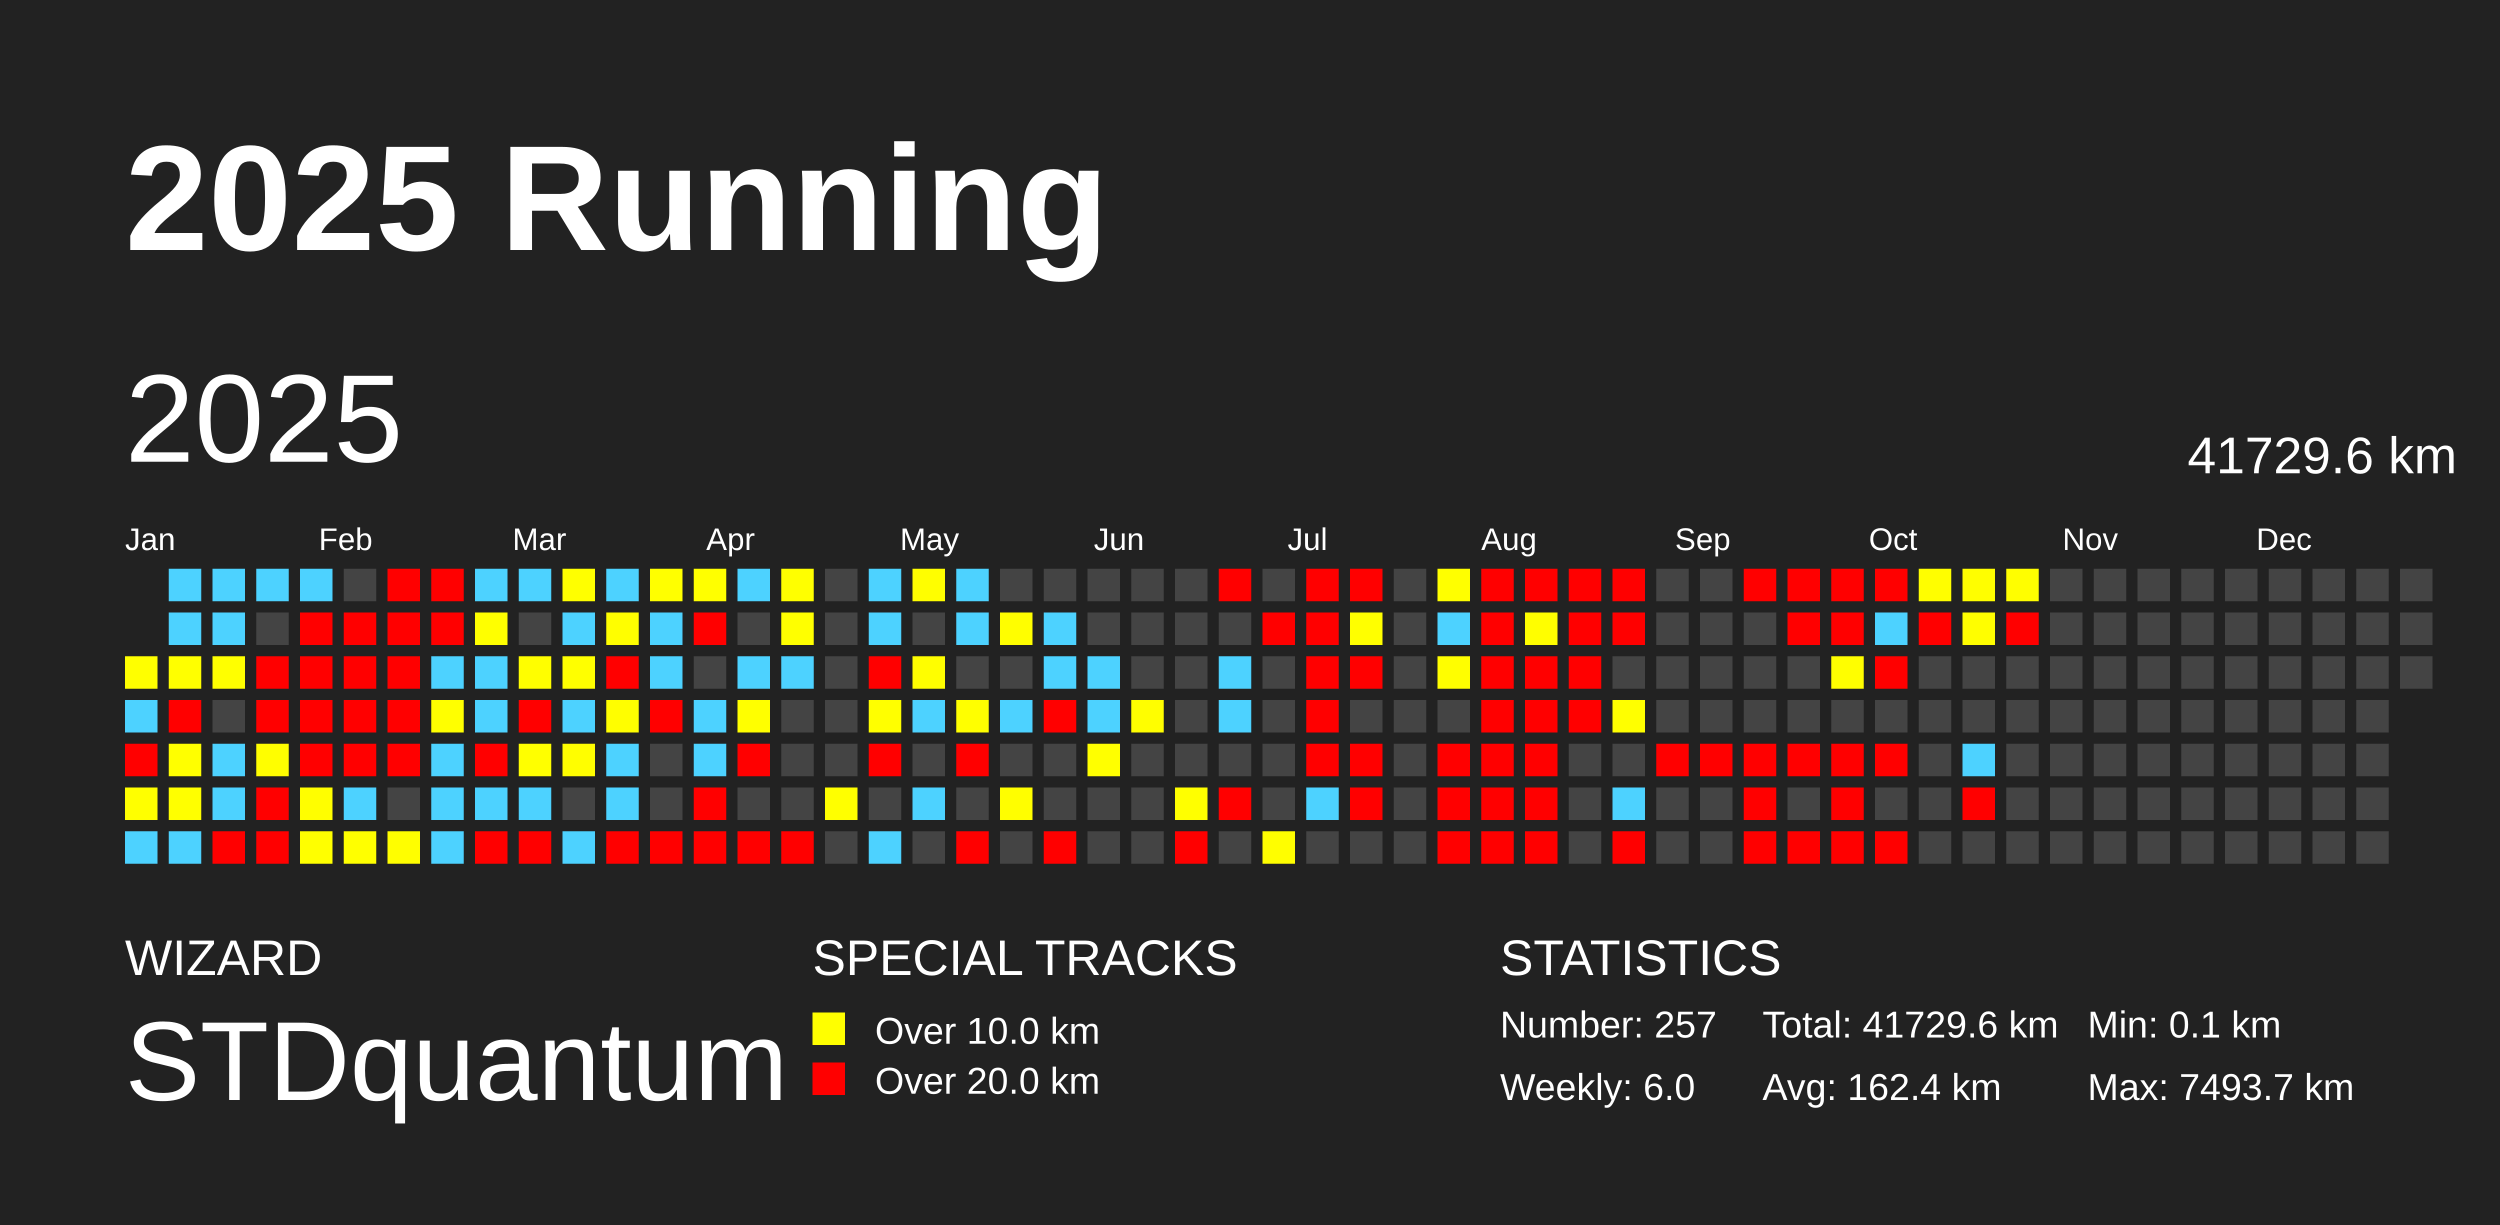
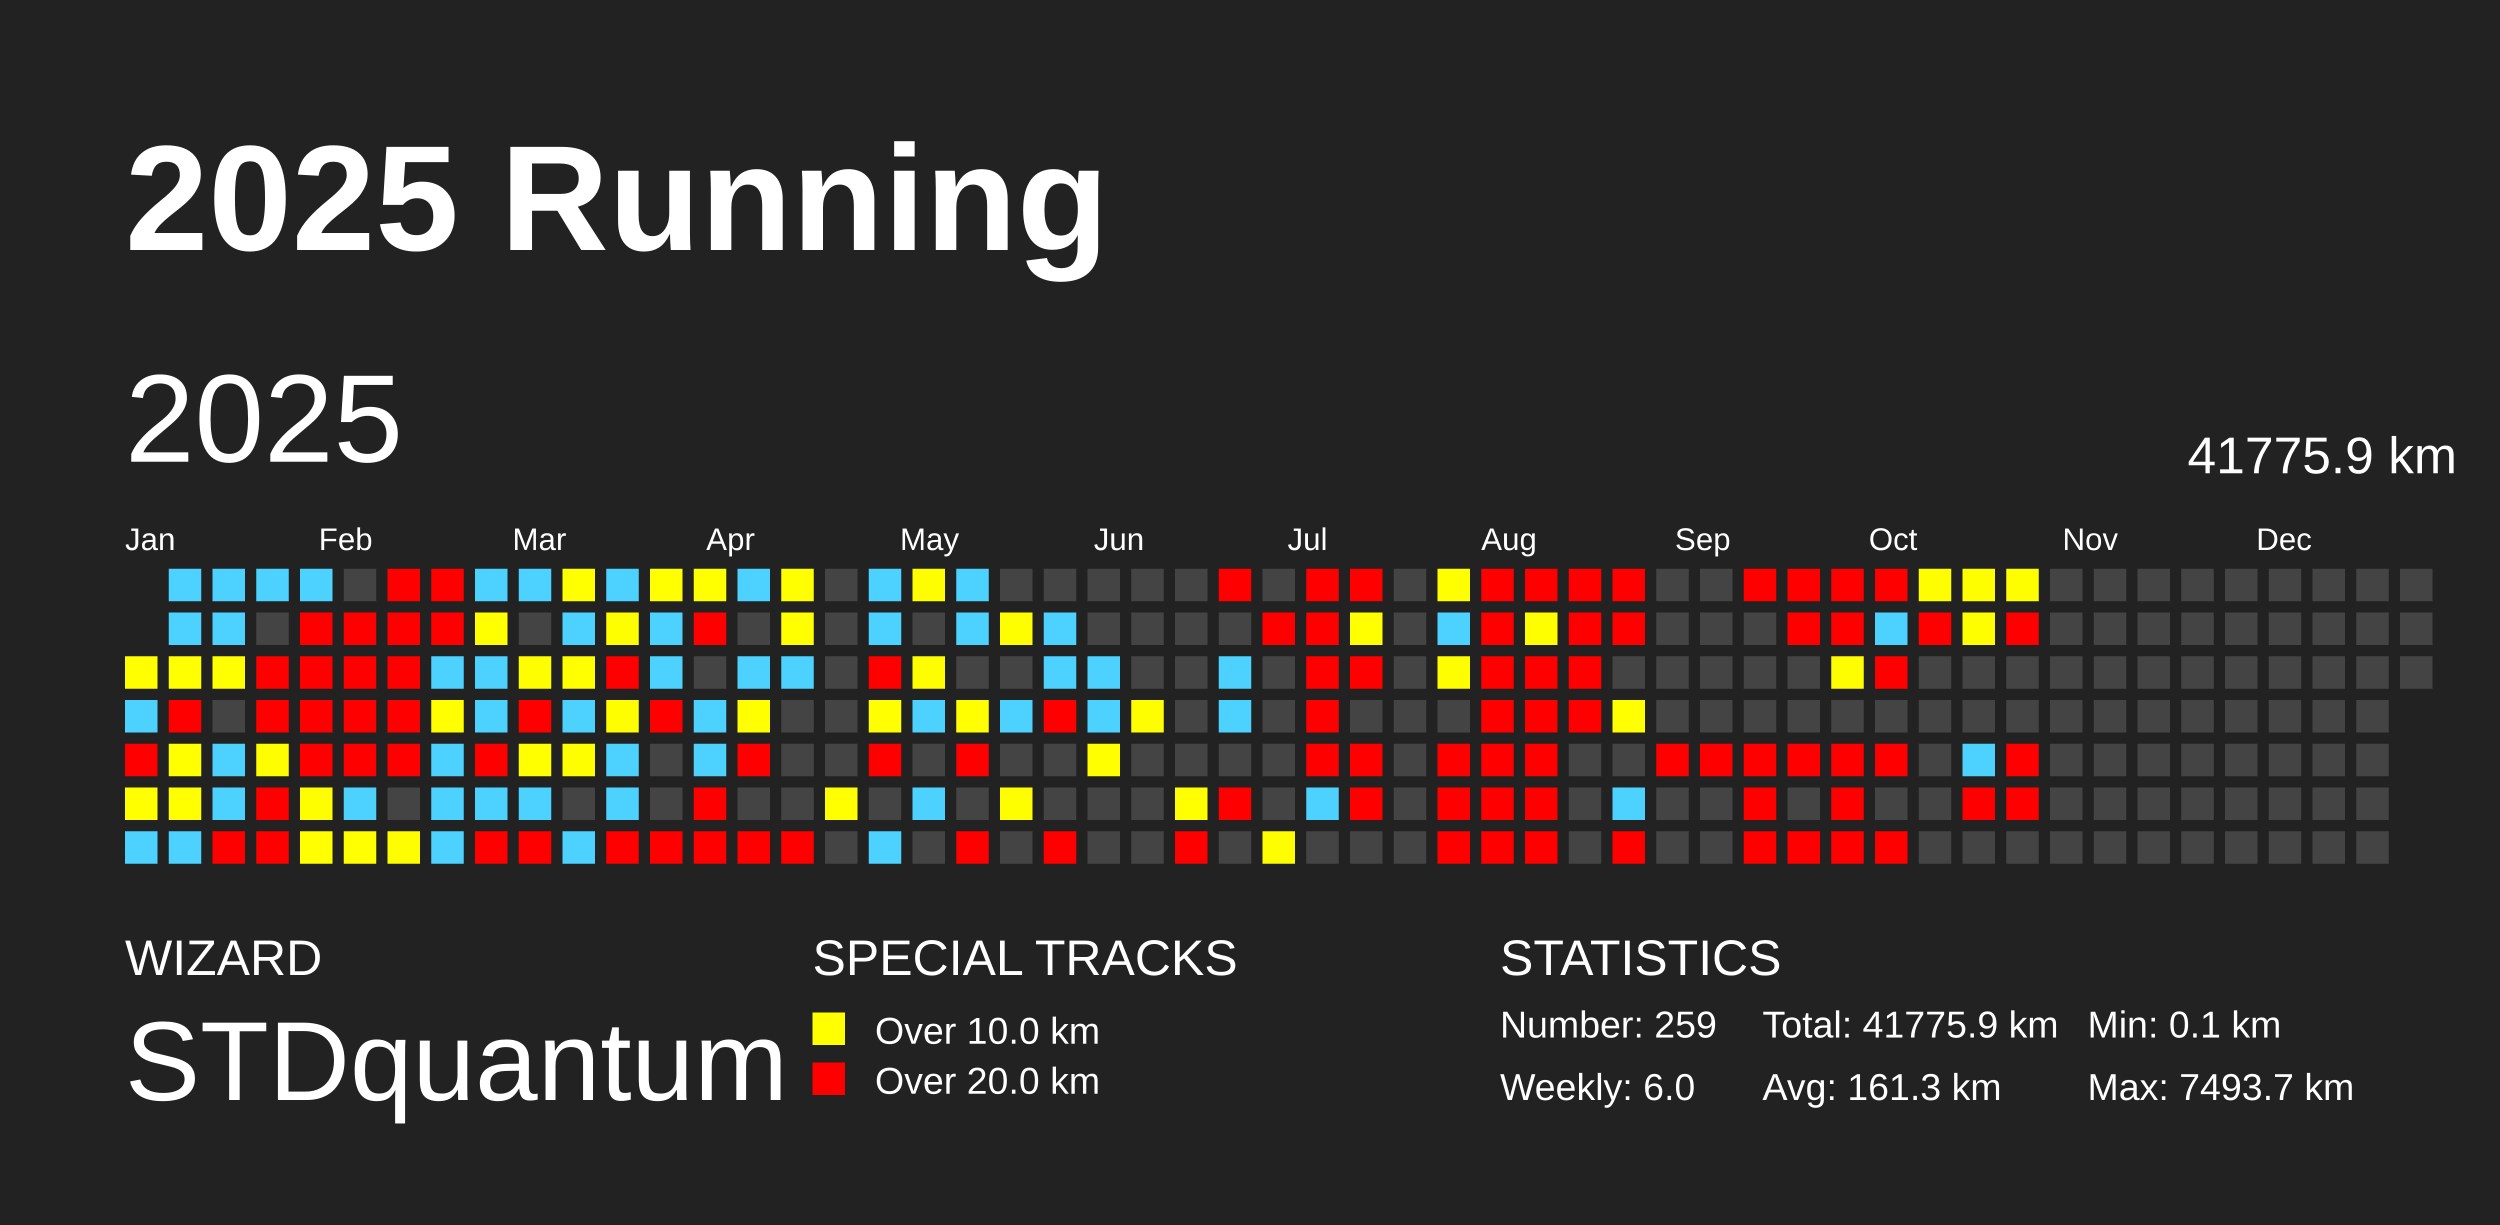
<svg xmlns="http://www.w3.org/2000/svg" baseProfile="full" height="98mm" version="1.1" viewBox="0,0,200,98" width="200mm">
  <defs />
  <rect fill="#222222" height="98" width="200" x="0" y="0" />
  <text fill="#FFFFFF" style="font-size:12px; font-family:Arial; font-weight:bold;" x="10" y="20">2025 Running</text>
  <text fill="#FFFFFF" style="font-size:4px; font-family:Arial" x="10" y="78">WIZARD</text>
  <text fill="#FFFFFF" style="font-size:9px; font-family:Arial" x="10" y="88">STDquantum</text>
  <text fill="#FFFFFF" style="font-size:4px; font-family:Arial" x="65" y="78">SPECIAL TRACKS</text>
  <rect fill="yellow" height="2.6" width="2.6" x="65" y="81" />
  <text fill="#FFFFFF" style="font-size:3px; font-family:Arial" x="70" y="83.5">Over 10.0 km</text>
  <rect fill="red" height="2.6" width="2.6" x="65" y="85" />
  <text fill="#FFFFFF" style="font-size:3px; font-family:Arial" x="70" y="87.5">Over 20.0 km</text>
  <text fill="#FFFFFF" style="font-size:4px; font-family:Arial" x="120" y="78">STATISTICS</text>
-   <text fill="#FFFFFF" style="font-size:3px; font-family:Arial" x="120" y="83">Number: 257</text>
+   <text fill="#FFFFFF" style="font-size:3px; font-family:Arial" x="120" y="83">Number: 259</text>
  <text fill="#FFFFFF" style="font-size:3px; font-family:Arial" x="120" y="88">Weekly: 6.0</text>
-   <text fill="#FFFFFF" style="font-size:3px; font-family:Arial" x="141" y="83">Total: 41729.6 km</text>
-   <text fill="#FFFFFF" style="font-size:3px; font-family:Arial" x="141" y="88">Avg: 162.4 km</text>
+   <text fill="#FFFFFF" style="font-size:3px; font-family:Arial" x="141" y="83">Total: 41775.9 km</text>
+   <text fill="#FFFFFF" style="font-size:3px; font-family:Arial" x="141" y="88">Avg: 161.3 km</text>
  <text fill="#FFFFFF" style="font-size:3px; font-family:Arial" x="167" y="83">Min: 0.1 km</text>
  <text fill="#FFFFFF" style="font-size:3px; font-family:Arial" x="167" y="88">Max: 7493.7 km</text>
  <text dominant-baseline="hanging" fill="#FFFFFF" style="font-size:10.0px; font-family:Arial;" x="10" y="30">2025</text>
-   <text dominant-baseline="hanging" fill="#FFFFFF" style="font-size:4.125px; font-family:Arial;" x="175" y="35">41729.6 km</text>
+   <text dominant-baseline="hanging" fill="#FFFFFF" style="font-size:4.125px; font-family:Arial;" x="175" y="35">41775.9 km</text>
  <text fill="#FFFFFF" style="font-size:2.5px; font-family:Arial" x="10.0" y="44">Jan</text>
  <text fill="#FFFFFF" style="font-size:2.5px; font-family:Arial" x="25.5" y="44">Feb</text>
  <text fill="#FFFFFF" style="font-size:2.5px; font-family:Arial" x="41.0" y="44">Mar</text>
  <text fill="#FFFFFF" style="font-size:2.5px; font-family:Arial" x="56.5" y="44">Apr</text>
  <text fill="#FFFFFF" style="font-size:2.5px; font-family:Arial" x="72.0" y="44">May</text>
  <text fill="#FFFFFF" style="font-size:2.5px; font-family:Arial" x="87.5" y="44">Jun</text>
  <text fill="#FFFFFF" style="font-size:2.5px; font-family:Arial" x="103.0" y="44">Jul</text>
  <text fill="#FFFFFF" style="font-size:2.5px; font-family:Arial" x="118.5" y="44">Aug</text>
  <text fill="#FFFFFF" style="font-size:2.5px; font-family:Arial" x="134.0" y="44">Sep</text>
  <text fill="#FFFFFF" style="font-size:2.5px; font-family:Arial" x="149.5" y="44">Oct</text>
  <text fill="#FFFFFF" style="font-size:2.5px; font-family:Arial" x="165.0" y="44">Nov</text>
  <text fill="#FFFFFF" style="font-size:2.5px; font-family:Arial" x="180.5" y="44">Dec</text>
  <rect fill="#ffff00" height="2.6" width="2.6" x="10.0" y="52.5" />
  <rect fill="#4dd2ff" height="2.6" width="2.6" x="10.0" y="56.0" />
  <rect fill="red" height="2.6" width="2.6" x="10.0" y="59.5" />
  <rect fill="#ffff00" height="2.6" width="2.6" x="10.0" y="63.0" />
  <rect fill="#4dd2ff" height="2.6" width="2.6" x="10.0" y="66.5" />
  <rect fill="#4dd2ff" height="2.6" width="2.6" x="13.5" y="45.5" />
  <rect fill="#4dd2ff" height="2.6" width="2.6" x="13.5" y="49.0" />
  <rect fill="#ffff00" height="2.6" width="2.6" x="13.5" y="52.5" />
  <rect fill="red" height="2.6" width="2.6" x="13.5" y="56.0" />
  <rect fill="#ffff00" height="2.6" width="2.6" x="13.5" y="59.5" />
  <rect fill="#ffff00" height="2.6" width="2.6" x="13.5" y="63.0" />
  <rect fill="#4dd2ff" height="2.6" width="2.6" x="13.5" y="66.5" />
  <rect fill="#4dd2ff" height="2.6" width="2.6" x="17.0" y="45.5" />
  <rect fill="#4dd2ff" height="2.6" width="2.6" x="17.0" y="49.0" />
  <rect fill="#ffff00" height="2.6" width="2.6" x="17.0" y="52.5" />
  <rect fill="#444444" height="2.6" width="2.6" x="17.0" y="56.0" />
  <rect fill="#4dd2ff" height="2.6" width="2.6" x="17.0" y="59.5" />
  <rect fill="#4dd2ff" height="2.6" width="2.6" x="17.0" y="63.0" />
  <rect fill="red" height="2.6" width="2.6" x="17.0" y="66.5" />
  <rect fill="#4dd2ff" height="2.6" width="2.6" x="20.5" y="45.5" />
  <rect fill="#444444" height="2.6" width="2.6" x="20.5" y="49.0" />
  <rect fill="red" height="2.6" width="2.6" x="20.5" y="52.5" />
  <rect fill="red" height="2.6" width="2.6" x="20.5" y="56.0" />
  <rect fill="#fffe00" height="2.6" width="2.6" x="20.5" y="59.5" />
  <rect fill="red" height="2.6" width="2.6" x="20.5" y="63.0" />
  <rect fill="red" height="2.6" width="2.6" x="20.5" y="66.5" />
  <rect fill="#4dd2ff" height="2.6" width="2.6" x="24.0" y="45.5" />
  <rect fill="red" height="2.6" width="2.6" x="24.0" y="49.0" />
  <rect fill="red" height="2.6" width="2.6" x="24.0" y="52.5" />
  <rect fill="red" height="2.6" width="2.6" x="24.0" y="56.0" />
  <rect fill="red" height="2.6" width="2.6" x="24.0" y="59.5" />
  <rect fill="#fffe00" height="2.6" width="2.6" x="24.0" y="63.0" />
  <rect fill="#ffff00" height="2.6" width="2.6" x="24.0" y="66.5" />
  <rect fill="#444444" height="2.6" width="2.6" x="27.5" y="45.5" />
  <rect fill="red" height="2.6" width="2.6" x="27.5" y="49.0" />
  <rect fill="red" height="2.6" width="2.6" x="27.5" y="52.5" />
  <rect fill="red" height="2.6" width="2.6" x="27.5" y="56.0" />
  <rect fill="red" height="2.6" width="2.6" x="27.5" y="59.5" />
  <rect fill="#4dd2ff" height="2.6" width="2.6" x="27.5" y="63.0" />
  <rect fill="#ffff00" height="2.6" width="2.6" x="27.5" y="66.5" />
  <rect fill="red" height="2.6" width="2.6" x="31.0" y="45.5" />
  <rect fill="red" height="2.6" width="2.6" x="31.0" y="49.0" />
  <rect fill="red" height="2.6" width="2.6" x="31.0" y="52.5" />
  <rect fill="red" height="2.6" width="2.6" x="31.0" y="56.0" />
  <rect fill="red" height="2.6" width="2.6" x="31.0" y="59.5" />
  <rect fill="#444444" height="2.6" width="2.6" x="31.0" y="63.0" />
  <rect fill="#fffe00" height="2.6" width="2.6" x="31.0" y="66.5" />
  <rect fill="red" height="2.6" width="2.6" x="34.5" y="45.5" />
  <rect fill="red" height="2.6" width="2.6" x="34.5" y="49.0" />
  <rect fill="#4dd2ff" height="2.6" width="2.6" x="34.5" y="52.5" />
  <rect fill="#ffff00" height="2.6" width="2.6" x="34.5" y="56.0" />
  <rect fill="#4dd2ff" height="2.6" width="2.6" x="34.5" y="59.5" />
  <rect fill="#4dd2ff" height="2.6" width="2.6" x="34.5" y="63.0" />
  <rect fill="#4dd2ff" height="2.6" width="2.6" x="34.5" y="66.5" />
  <rect fill="#4dd2ff" height="2.6" width="2.6" x="38.0" y="45.5" />
  <rect fill="#ffff00" height="2.6" width="2.6" x="38.0" y="49.0" />
  <rect fill="#4dd2ff" height="2.6" width="2.6" x="38.0" y="52.5" />
  <rect fill="#4dd2ff" height="2.6" width="2.6" x="38.0" y="56.0" />
  <rect fill="red" height="2.6" width="2.6" x="38.0" y="59.5" />
  <rect fill="#4dd2ff" height="2.6" width="2.6" x="38.0" y="63.0" />
  <rect fill="red" height="2.6" width="2.6" x="38.0" y="66.5" />
  <rect fill="#4dd2ff" height="2.6" width="2.6" x="41.5" y="45.5" />
  <rect fill="#444444" height="2.6" width="2.6" x="41.5" y="49.0" />
  <rect fill="#fffe00" height="2.6" width="2.6" x="41.5" y="52.5" />
  <rect fill="red" height="2.6" width="2.6" x="41.5" y="56.0" />
  <rect fill="#ffff00" height="2.6" width="2.6" x="41.5" y="59.5" />
  <rect fill="#4dd2ff" height="2.6" width="2.6" x="41.5" y="63.0" />
  <rect fill="red" height="2.6" width="2.6" x="41.5" y="66.5" />
  <rect fill="#ffff00" height="2.6" width="2.6" x="45.0" y="45.5" />
  <rect fill="#4dd2ff" height="2.6" width="2.6" x="45.0" y="49.0" />
  <rect fill="#ffff00" height="2.6" width="2.6" x="45.0" y="52.5" />
  <rect fill="#4dd2ff" height="2.6" width="2.6" x="45.0" y="56.0" />
  <rect fill="#fffe00" height="2.6" width="2.6" x="45.0" y="59.5" />
  <rect fill="#444444" height="2.6" width="2.6" x="45.0" y="63.0" />
  <rect fill="#4dd2ff" height="2.6" width="2.6" x="45.0" y="66.5" />
  <rect fill="#4dd2ff" height="2.6" width="2.6" x="48.5" y="45.5" />
  <rect fill="#fffe00" height="2.6" width="2.6" x="48.5" y="49.0" />
  <rect fill="red" height="2.6" width="2.6" x="48.5" y="52.5" />
  <rect fill="#fffe00" height="2.6" width="2.6" x="48.5" y="56.0" />
  <rect fill="#4dd2ff" height="2.6" width="2.6" x="48.5" y="59.5" />
  <rect fill="#4dd2ff" height="2.6" width="2.6" x="48.5" y="63.0" />
  <rect fill="red" height="2.6" width="2.6" x="48.5" y="66.5" />
  <rect fill="#ffff00" height="2.6" width="2.6" x="52.0" y="45.5" />
  <rect fill="#4dd2ff" height="2.6" width="2.6" x="52.0" y="49.0" />
  <rect fill="#4dd2ff" height="2.6" width="2.6" x="52.0" y="52.5" />
  <rect fill="red" height="2.6" width="2.6" x="52.0" y="56.0" />
  <rect fill="#444444" height="2.6" width="2.6" x="52.0" y="59.5" />
  <rect fill="#444444" height="2.6" width="2.6" x="52.0" y="63.0" />
  <rect fill="red" height="2.6" width="2.6" x="52.0" y="66.5" />
  <rect fill="#ffff00" height="2.6" width="2.6" x="55.5" y="45.5" />
  <rect fill="red" height="2.6" width="2.6" x="55.5" y="49.0" />
  <rect fill="#444444" height="2.6" width="2.6" x="55.5" y="52.5" />
  <rect fill="#4dd2ff" height="2.6" width="2.6" x="55.5" y="56.0" />
  <rect fill="#4dd2ff" height="2.6" width="2.6" x="55.5" y="59.5" />
  <rect fill="red" height="2.6" width="2.6" x="55.5" y="63.0" />
  <rect fill="red" height="2.6" width="2.6" x="55.5" y="66.5" />
  <rect fill="#4dd2ff" height="2.6" width="2.6" x="59.0" y="45.5" />
  <rect fill="#444444" height="2.6" width="2.6" x="59.0" y="49.0" />
  <rect fill="#4dd2ff" height="2.6" width="2.6" x="59.0" y="52.5" />
  <rect fill="#ffff00" height="2.6" width="2.6" x="59.0" y="56.0" />
  <rect fill="red" height="2.6" width="2.6" x="59.0" y="59.5" />
  <rect fill="#444444" height="2.6" width="2.6" x="59.0" y="63.0" />
  <rect fill="red" height="2.6" width="2.6" x="59.0" y="66.5" />
  <rect fill="#ffff00" height="2.6" width="2.6" x="62.5" y="45.5" />
  <rect fill="#ffff00" height="2.6" width="2.6" x="62.5" y="49.0" />
  <rect fill="#4dd2ff" height="2.6" width="2.6" x="62.5" y="52.5" />
  <rect fill="#444444" height="2.6" width="2.6" x="62.5" y="56.0" />
  <rect fill="#444444" height="2.6" width="2.6" x="62.5" y="59.5" />
  <rect fill="#444444" height="2.6" width="2.6" x="62.5" y="63.0" />
  <rect fill="red" height="2.6" width="2.6" x="62.5" y="66.5" />
  <rect fill="#444444" height="2.6" width="2.6" x="66.0" y="45.5" />
  <rect fill="#444444" height="2.6" width="2.6" x="66.0" y="49.0" />
  <rect fill="#444444" height="2.6" width="2.6" x="66.0" y="52.5" />
  <rect fill="#444444" height="2.6" width="2.6" x="66.0" y="56.0" />
  <rect fill="#444444" height="2.6" width="2.6" x="66.0" y="59.5" />
  <rect fill="#ffff00" height="2.6" width="2.6" x="66.0" y="63.0" />
  <rect fill="#444444" height="2.6" width="2.6" x="66.0" y="66.5" />
  <rect fill="#4dd2ff" height="2.6" width="2.6" x="69.5" y="45.5" />
  <rect fill="#4dd2ff" height="2.6" width="2.6" x="69.5" y="49.0" />
  <rect fill="red" height="2.6" width="2.6" x="69.5" y="52.5" />
  <rect fill="#ffff00" height="2.6" width="2.6" x="69.5" y="56.0" />
  <rect fill="red" height="2.6" width="2.6" x="69.5" y="59.5" />
  <rect fill="#444444" height="2.6" width="2.6" x="69.5" y="63.0" />
  <rect fill="#4dd2ff" height="2.6" width="2.6" x="69.5" y="66.5" />
  <rect fill="#fffe00" height="2.6" width="2.6" x="73.0" y="45.5" />
  <rect fill="#444444" height="2.6" width="2.6" x="73.0" y="49.0" />
  <rect fill="#fffe00" height="2.6" width="2.6" x="73.0" y="52.5" />
  <rect fill="#4dd2ff" height="2.6" width="2.6" x="73.0" y="56.0" />
  <rect fill="#444444" height="2.6" width="2.6" x="73.0" y="59.5" />
  <rect fill="#4dd2ff" height="2.6" width="2.6" x="73.0" y="63.0" />
  <rect fill="#444444" height="2.6" width="2.6" x="73.0" y="66.5" />
  <rect fill="#4dd2ff" height="2.6" width="2.6" x="76.5" y="45.5" />
  <rect fill="#4dd2ff" height="2.6" width="2.6" x="76.5" y="49.0" />
  <rect fill="#444444" height="2.6" width="2.6" x="76.5" y="52.5" />
  <rect fill="#ffff00" height="2.6" width="2.6" x="76.5" y="56.0" />
  <rect fill="red" height="2.6" width="2.6" x="76.5" y="59.5" />
  <rect fill="#444444" height="2.6" width="2.6" x="76.5" y="63.0" />
  <rect fill="red" height="2.6" width="2.6" x="76.5" y="66.5" />
  <rect fill="#444444" height="2.6" width="2.6" x="80.0" y="45.5" />
  <rect fill="#fffe00" height="2.6" width="2.6" x="80.0" y="49.0" />
  <rect fill="#444444" height="2.6" width="2.6" x="80.0" y="52.5" />
  <rect fill="#4dd2ff" height="2.6" width="2.6" x="80.0" y="56.0" />
  <rect fill="#444444" height="2.6" width="2.6" x="80.0" y="59.5" />
  <rect fill="#fffe00" height="2.6" width="2.6" x="80.0" y="63.0" />
  <rect fill="#444444" height="2.6" width="2.6" x="80.0" y="66.5" />
  <rect fill="#444444" height="2.6" width="2.6" x="83.5" y="45.5" />
  <rect fill="#4dd2ff" height="2.6" width="2.6" x="83.5" y="49.0" />
  <rect fill="#4dd2ff" height="2.6" width="2.6" x="83.5" y="52.5" />
  <rect fill="red" height="2.6" width="2.6" x="83.5" y="56.0" />
  <rect fill="#444444" height="2.6" width="2.6" x="83.5" y="59.5" />
  <rect fill="#444444" height="2.6" width="2.6" x="83.5" y="63.0" />
  <rect fill="red" height="2.6" width="2.6" x="83.5" y="66.5" />
  <rect fill="#444444" height="2.6" width="2.6" x="87.0" y="45.5" />
  <rect fill="#444444" height="2.6" width="2.6" x="87.0" y="49.0" />
  <rect fill="#4dd2ff" height="2.6" width="2.6" x="87.0" y="52.5" />
  <rect fill="#4dd2ff" height="2.6" width="2.6" x="87.0" y="56.0" />
  <rect fill="#ffff00" height="2.6" width="2.6" x="87.0" y="59.5" />
  <rect fill="#444444" height="2.6" width="2.6" x="87.0" y="63.0" />
  <rect fill="#444444" height="2.6" width="2.6" x="87.0" y="66.5" />
  <rect fill="#444444" height="2.6" width="2.6" x="90.5" y="45.5" />
  <rect fill="#444444" height="2.6" width="2.6" x="90.5" y="49.0" />
  <rect fill="#444444" height="2.6" width="2.6" x="90.5" y="52.5" />
  <rect fill="#fffe00" height="2.6" width="2.6" x="90.5" y="56.0" />
  <rect fill="#444444" height="2.6" width="2.6" x="90.5" y="59.5" />
  <rect fill="#444444" height="2.6" width="2.6" x="90.5" y="63.0" />
  <rect fill="#444444" height="2.6" width="2.6" x="90.5" y="66.5" />
  <rect fill="#444444" height="2.6" width="2.6" x="94.0" y="45.5" />
  <rect fill="#444444" height="2.6" width="2.6" x="94.0" y="49.0" />
  <rect fill="#444444" height="2.6" width="2.6" x="94.0" y="52.5" />
  <rect fill="#444444" height="2.6" width="2.6" x="94.0" y="56.0" />
  <rect fill="#444444" height="2.6" width="2.6" x="94.0" y="59.5" />
  <rect fill="#ffff00" height="2.6" width="2.6" x="94.0" y="63.0" />
  <rect fill="red" height="2.6" width="2.6" x="94.0" y="66.5" />
  <rect fill="red" height="2.6" width="2.6" x="97.5" y="45.5" />
  <rect fill="#444444" height="2.6" width="2.6" x="97.5" y="49.0" />
  <rect fill="#4dd2ff" height="2.6" width="2.6" x="97.5" y="52.5" />
  <rect fill="#4dd2ff" height="2.6" width="2.6" x="97.5" y="56.0" />
  <rect fill="#444444" height="2.6" width="2.6" x="97.5" y="59.5" />
  <rect fill="red" height="2.6" width="2.6" x="97.5" y="63.0" />
  <rect fill="#444444" height="2.6" width="2.6" x="97.5" y="66.5" />
  <rect fill="#444444" height="2.6" width="2.6" x="101.0" y="45.5" />
  <rect fill="red" height="2.6" width="2.6" x="101.0" y="49.0" />
  <rect fill="#444444" height="2.6" width="2.6" x="101.0" y="52.5" />
  <rect fill="#444444" height="2.6" width="2.6" x="101.0" y="56.0" />
  <rect fill="#444444" height="2.6" width="2.6" x="101.0" y="59.5" />
  <rect fill="#444444" height="2.6" width="2.6" x="101.0" y="63.0" />
  <rect fill="#fffe00" height="2.6" width="2.6" x="101.0" y="66.5" />
  <rect fill="red" height="2.6" width="2.6" x="104.5" y="45.5" />
  <rect fill="red" height="2.6" width="2.6" x="104.5" y="49.0" />
  <rect fill="red" height="2.6" width="2.6" x="104.5" y="52.5" />
  <rect fill="red" height="2.6" width="2.6" x="104.5" y="56.0" />
  <rect fill="red" height="2.6" width="2.6" x="104.5" y="59.5" />
  <rect fill="#4dd2ff" height="2.6" width="2.6" x="104.5" y="63.0" />
  <rect fill="#444444" height="2.6" width="2.6" x="104.5" y="66.5" />
  <rect fill="red" height="2.6" width="2.6" x="108.0" y="45.5" />
  <rect fill="#ffff00" height="2.6" width="2.6" x="108.0" y="49.0" />
  <rect fill="red" height="2.6" width="2.6" x="108.0" y="52.5" />
  <rect fill="#444444" height="2.6" width="2.6" x="108.0" y="56.0" />
  <rect fill="red" height="2.6" width="2.6" x="108.0" y="59.5" />
  <rect fill="red" height="2.6" width="2.6" x="108.0" y="63.0" />
  <rect fill="#444444" height="2.6" width="2.6" x="108.0" y="66.5" />
  <rect fill="#444444" height="2.6" width="2.6" x="111.5" y="45.5" />
  <rect fill="#444444" height="2.6" width="2.6" x="111.5" y="49.0" />
  <rect fill="#444444" height="2.6" width="2.6" x="111.5" y="52.5" />
  <rect fill="#444444" height="2.6" width="2.6" x="111.5" y="56.0" />
  <rect fill="#444444" height="2.6" width="2.6" x="111.5" y="59.5" />
  <rect fill="#444444" height="2.6" width="2.6" x="111.5" y="63.0" />
  <rect fill="#444444" height="2.6" width="2.6" x="111.5" y="66.5" />
  <rect fill="#ffff00" height="2.6" width="2.6" x="115.0" y="45.5" />
  <rect fill="#4dd2ff" height="2.6" width="2.6" x="115.0" y="49.0" />
  <rect fill="#fffe00" height="2.6" width="2.6" x="115.0" y="52.5" />
  <rect fill="#444444" height="2.6" width="2.6" x="115.0" y="56.0" />
  <rect fill="red" height="2.6" width="2.6" x="115.0" y="59.5" />
  <rect fill="red" height="2.6" width="2.6" x="115.0" y="63.0" />
  <rect fill="red" height="2.6" width="2.6" x="115.0" y="66.5" />
  <rect fill="red" height="2.6" width="2.6" x="118.5" y="45.5" />
  <rect fill="red" height="2.6" width="2.6" x="118.5" y="49.0" />
  <rect fill="red" height="2.6" width="2.6" x="118.5" y="52.5" />
  <rect fill="red" height="2.6" width="2.6" x="118.5" y="56.0" />
  <rect fill="red" height="2.6" width="2.6" x="118.5" y="59.5" />
  <rect fill="red" height="2.6" width="2.6" x="118.5" y="63.0" />
  <rect fill="red" height="2.6" width="2.6" x="118.5" y="66.5" />
  <rect fill="red" height="2.6" width="2.6" x="122.0" y="45.5" />
  <rect fill="#fffe00" height="2.6" width="2.6" x="122.0" y="49.0" />
  <rect fill="red" height="2.6" width="2.6" x="122.0" y="52.5" />
  <rect fill="red" height="2.6" width="2.6" x="122.0" y="56.0" />
  <rect fill="red" height="2.6" width="2.6" x="122.0" y="59.5" />
  <rect fill="red" height="2.6" width="2.6" x="122.0" y="63.0" />
  <rect fill="red" height="2.6" width="2.6" x="122.0" y="66.5" />
  <rect fill="red" height="2.6" width="2.6" x="125.5" y="45.5" />
  <rect fill="red" height="2.6" width="2.6" x="125.5" y="49.0" />
  <rect fill="red" height="2.6" width="2.6" x="125.5" y="52.5" />
  <rect fill="red" height="2.6" width="2.6" x="125.5" y="56.0" />
  <rect fill="#444444" height="2.6" width="2.6" x="125.5" y="59.5" />
  <rect fill="#444444" height="2.6" width="2.6" x="125.5" y="63.0" />
  <rect fill="#444444" height="2.6" width="2.6" x="125.5" y="66.5" />
  <rect fill="red" height="2.6" width="2.6" x="129.0" y="45.5" />
  <rect fill="red" height="2.6" width="2.6" x="129.0" y="49.0" />
  <rect fill="#444444" height="2.6" width="2.6" x="129.0" y="52.5" />
  <rect fill="#ffff00" height="2.6" width="2.6" x="129.0" y="56.0" />
  <rect fill="#444444" height="2.6" width="2.6" x="129.0" y="59.5" />
  <rect fill="#4dd2ff" height="2.6" width="2.6" x="129.0" y="63.0" />
  <rect fill="red" height="2.6" width="2.6" x="129.0" y="66.5" />
  <rect fill="#444444" height="2.6" width="2.6" x="132.5" y="45.5" />
  <rect fill="#444444" height="2.6" width="2.6" x="132.5" y="49.0" />
  <rect fill="#444444" height="2.6" width="2.6" x="132.5" y="52.5" />
  <rect fill="#444444" height="2.6" width="2.6" x="132.5" y="56.0" />
  <rect fill="red" height="2.6" width="2.6" x="132.5" y="59.5" />
  <rect fill="#444444" height="2.6" width="2.6" x="132.5" y="63.0" />
  <rect fill="#444444" height="2.6" width="2.6" x="132.5" y="66.5" />
  <rect fill="#444444" height="2.6" width="2.6" x="136.0" y="45.5" />
  <rect fill="#444444" height="2.6" width="2.6" x="136.0" y="49.0" />
  <rect fill="#444444" height="2.6" width="2.6" x="136.0" y="52.5" />
  <rect fill="#444444" height="2.6" width="2.6" x="136.0" y="56.0" />
  <rect fill="red" height="2.6" width="2.6" x="136.0" y="59.5" />
  <rect fill="#444444" height="2.6" width="2.6" x="136.0" y="63.0" />
  <rect fill="#444444" height="2.6" width="2.6" x="136.0" y="66.5" />
  <rect fill="red" height="2.6" width="2.6" x="139.5" y="45.5" />
  <rect fill="#444444" height="2.6" width="2.6" x="139.5" y="49.0" />
  <rect fill="#444444" height="2.6" width="2.6" x="139.5" y="52.5" />
  <rect fill="#444444" height="2.6" width="2.6" x="139.5" y="56.0" />
  <rect fill="red" height="2.6" width="2.6" x="139.5" y="59.5" />
  <rect fill="red" height="2.6" width="2.6" x="139.5" y="63.0" />
  <rect fill="red" height="2.6" width="2.6" x="139.5" y="66.5" />
  <rect fill="red" height="2.6" width="2.6" x="143.0" y="45.5" />
  <rect fill="red" height="2.6" width="2.6" x="143.0" y="49.0" />
  <rect fill="#444444" height="2.6" width="2.6" x="143.0" y="52.5" />
  <rect fill="#444444" height="2.6" width="2.6" x="143.0" y="56.0" />
  <rect fill="red" height="2.6" width="2.6" x="143.0" y="59.5" />
  <rect fill="#444444" height="2.6" width="2.6" x="143.0" y="63.0" />
  <rect fill="red" height="2.6" width="2.6" x="143.0" y="66.5" />
  <rect fill="red" height="2.6" width="2.6" x="146.5" y="45.5" />
  <rect fill="red" height="2.6" width="2.6" x="146.5" y="49.0" />
  <rect fill="#fffe00" height="2.6" width="2.6" x="146.5" y="52.5" />
  <rect fill="#444444" height="2.6" width="2.6" x="146.5" y="56.0" />
  <rect fill="red" height="2.6" width="2.6" x="146.5" y="59.5" />
  <rect fill="red" height="2.6" width="2.6" x="146.5" y="63.0" />
  <rect fill="red" height="2.6" width="2.6" x="146.5" y="66.5" />
  <rect fill="red" height="2.6" width="2.6" x="150.0" y="45.5" />
  <rect fill="#4dd2ff" height="2.6" width="2.6" x="150.0" y="49.0" />
  <rect fill="red" height="2.6" width="2.6" x="150.0" y="52.5" />
  <rect fill="#444444" height="2.6" width="2.6" x="150.0" y="56.0" />
  <rect fill="red" height="2.6" width="2.6" x="150.0" y="59.5" />
  <rect fill="#444444" height="2.6" width="2.6" x="150.0" y="63.0" />
  <rect fill="red" height="2.6" width="2.6" x="150.0" y="66.5" />
  <rect fill="#fffe00" height="2.6" width="2.6" x="153.5" y="45.5" />
  <rect fill="red" height="2.6" width="2.6" x="153.5" y="49.0" />
  <rect fill="#444444" height="2.6" width="2.6" x="153.5" y="52.5" />
  <rect fill="#444444" height="2.6" width="2.6" x="153.5" y="56.0" />
  <rect fill="#444444" height="2.6" width="2.6" x="153.5" y="59.5" />
  <rect fill="#444444" height="2.6" width="2.6" x="153.5" y="63.0" />
  <rect fill="#444444" height="2.6" width="2.6" x="153.5" y="66.5" />
  <rect fill="#fffe00" height="2.6" width="2.6" x="157.0" y="45.5" />
  <rect fill="#fffe00" height="2.6" width="2.6" x="157.0" y="49.0" />
  <rect fill="#444444" height="2.6" width="2.6" x="157.0" y="52.5" />
  <rect fill="#444444" height="2.6" width="2.6" x="157.0" y="56.0" />
  <rect fill="#4dd2ff" height="2.6" width="2.6" x="157.0" y="59.5" />
  <rect fill="red" height="2.6" width="2.6" x="157.0" y="63.0" />
  <rect fill="#444444" height="2.6" width="2.6" x="157.0" y="66.5" />
  <rect fill="#fffe00" height="2.6" width="2.6" x="160.5" y="45.5" />
  <rect fill="red" height="2.6" width="2.6" x="160.5" y="49.0" />
  <rect fill="#444444" height="2.6" width="2.6" x="160.5" y="52.5" />
  <rect fill="#444444" height="2.6" width="2.6" x="160.5" y="56.0" />
-   <rect fill="#444444" height="2.6" width="2.6" x="160.5" y="59.5" />
-   <rect fill="#444444" height="2.6" width="2.6" x="160.5" y="63.0" />
+   <rect fill="red" height="2.6" width="2.6" x="160.5" y="59.5" />
+   <rect fill="red" height="2.6" width="2.6" x="160.5" y="63.0" />
  <rect fill="#444444" height="2.6" width="2.6" x="160.5" y="66.5" />
  <rect fill="#444444" height="2.6" width="2.6" x="164.0" y="45.5" />
  <rect fill="#444444" height="2.6" width="2.6" x="164.0" y="49.0" />
  <rect fill="#444444" height="2.6" width="2.6" x="164.0" y="52.5" />
  <rect fill="#444444" height="2.6" width="2.6" x="164.0" y="56.0" />
  <rect fill="#444444" height="2.6" width="2.6" x="164.0" y="59.5" />
  <rect fill="#444444" height="2.6" width="2.6" x="164.0" y="63.0" />
  <rect fill="#444444" height="2.6" width="2.6" x="164.0" y="66.5" />
  <rect fill="#444444" height="2.6" width="2.6" x="167.5" y="45.5" />
  <rect fill="#444444" height="2.6" width="2.6" x="167.5" y="49.0" />
  <rect fill="#444444" height="2.6" width="2.6" x="167.5" y="52.5" />
  <rect fill="#444444" height="2.6" width="2.6" x="167.5" y="56.0" />
  <rect fill="#444444" height="2.6" width="2.6" x="167.5" y="59.5" />
  <rect fill="#444444" height="2.6" width="2.6" x="167.5" y="63.0" />
  <rect fill="#444444" height="2.6" width="2.6" x="167.5" y="66.5" />
  <rect fill="#444444" height="2.6" width="2.6" x="171.0" y="45.5" />
  <rect fill="#444444" height="2.6" width="2.6" x="171.0" y="49.0" />
  <rect fill="#444444" height="2.6" width="2.6" x="171.0" y="52.5" />
  <rect fill="#444444" height="2.6" width="2.6" x="171.0" y="56.0" />
  <rect fill="#444444" height="2.6" width="2.6" x="171.0" y="59.5" />
  <rect fill="#444444" height="2.6" width="2.6" x="171.0" y="63.0" />
  <rect fill="#444444" height="2.6" width="2.6" x="171.0" y="66.5" />
  <rect fill="#444444" height="2.6" width="2.6" x="174.5" y="45.5" />
  <rect fill="#444444" height="2.6" width="2.6" x="174.5" y="49.0" />
  <rect fill="#444444" height="2.6" width="2.6" x="174.5" y="52.5" />
  <rect fill="#444444" height="2.6" width="2.6" x="174.5" y="56.0" />
  <rect fill="#444444" height="2.6" width="2.6" x="174.5" y="59.5" />
  <rect fill="#444444" height="2.6" width="2.6" x="174.5" y="63.0" />
  <rect fill="#444444" height="2.6" width="2.6" x="174.5" y="66.5" />
  <rect fill="#444444" height="2.6" width="2.6" x="178.0" y="45.5" />
  <rect fill="#444444" height="2.6" width="2.6" x="178.0" y="49.0" />
  <rect fill="#444444" height="2.6" width="2.6" x="178.0" y="52.5" />
  <rect fill="#444444" height="2.6" width="2.6" x="178.0" y="56.0" />
  <rect fill="#444444" height="2.6" width="2.6" x="178.0" y="59.5" />
  <rect fill="#444444" height="2.6" width="2.6" x="178.0" y="63.0" />
  <rect fill="#444444" height="2.6" width="2.6" x="178.0" y="66.5" />
  <rect fill="#444444" height="2.6" width="2.6" x="181.5" y="45.5" />
  <rect fill="#444444" height="2.6" width="2.6" x="181.5" y="49.0" />
  <rect fill="#444444" height="2.6" width="2.6" x="181.5" y="52.5" />
  <rect fill="#444444" height="2.6" width="2.6" x="181.5" y="56.0" />
  <rect fill="#444444" height="2.6" width="2.6" x="181.5" y="59.5" />
  <rect fill="#444444" height="2.6" width="2.6" x="181.5" y="63.0" />
  <rect fill="#444444" height="2.6" width="2.6" x="181.5" y="66.5" />
  <rect fill="#444444" height="2.6" width="2.6" x="185.0" y="45.5" />
  <rect fill="#444444" height="2.6" width="2.6" x="185.0" y="49.0" />
  <rect fill="#444444" height="2.6" width="2.6" x="185.0" y="52.5" />
  <rect fill="#444444" height="2.6" width="2.6" x="185.0" y="56.0" />
  <rect fill="#444444" height="2.6" width="2.6" x="185.0" y="59.5" />
  <rect fill="#444444" height="2.6" width="2.6" x="185.0" y="63.0" />
  <rect fill="#444444" height="2.6" width="2.6" x="185.0" y="66.5" />
  <rect fill="#444444" height="2.6" width="2.6" x="188.5" y="45.5" />
  <rect fill="#444444" height="2.6" width="2.6" x="188.5" y="49.0" />
  <rect fill="#444444" height="2.6" width="2.6" x="188.5" y="52.5" />
  <rect fill="#444444" height="2.6" width="2.6" x="188.5" y="56.0" />
  <rect fill="#444444" height="2.6" width="2.6" x="188.5" y="59.5" />
  <rect fill="#444444" height="2.6" width="2.6" x="188.5" y="63.0" />
  <rect fill="#444444" height="2.6" width="2.6" x="188.5" y="66.5" />
  <rect fill="#444444" height="2.6" width="2.6" x="192.0" y="45.5" />
  <rect fill="#444444" height="2.6" width="2.6" x="192.0" y="49.0" />
  <rect fill="#444444" height="2.6" width="2.6" x="192.0" y="52.5" />
</svg>
